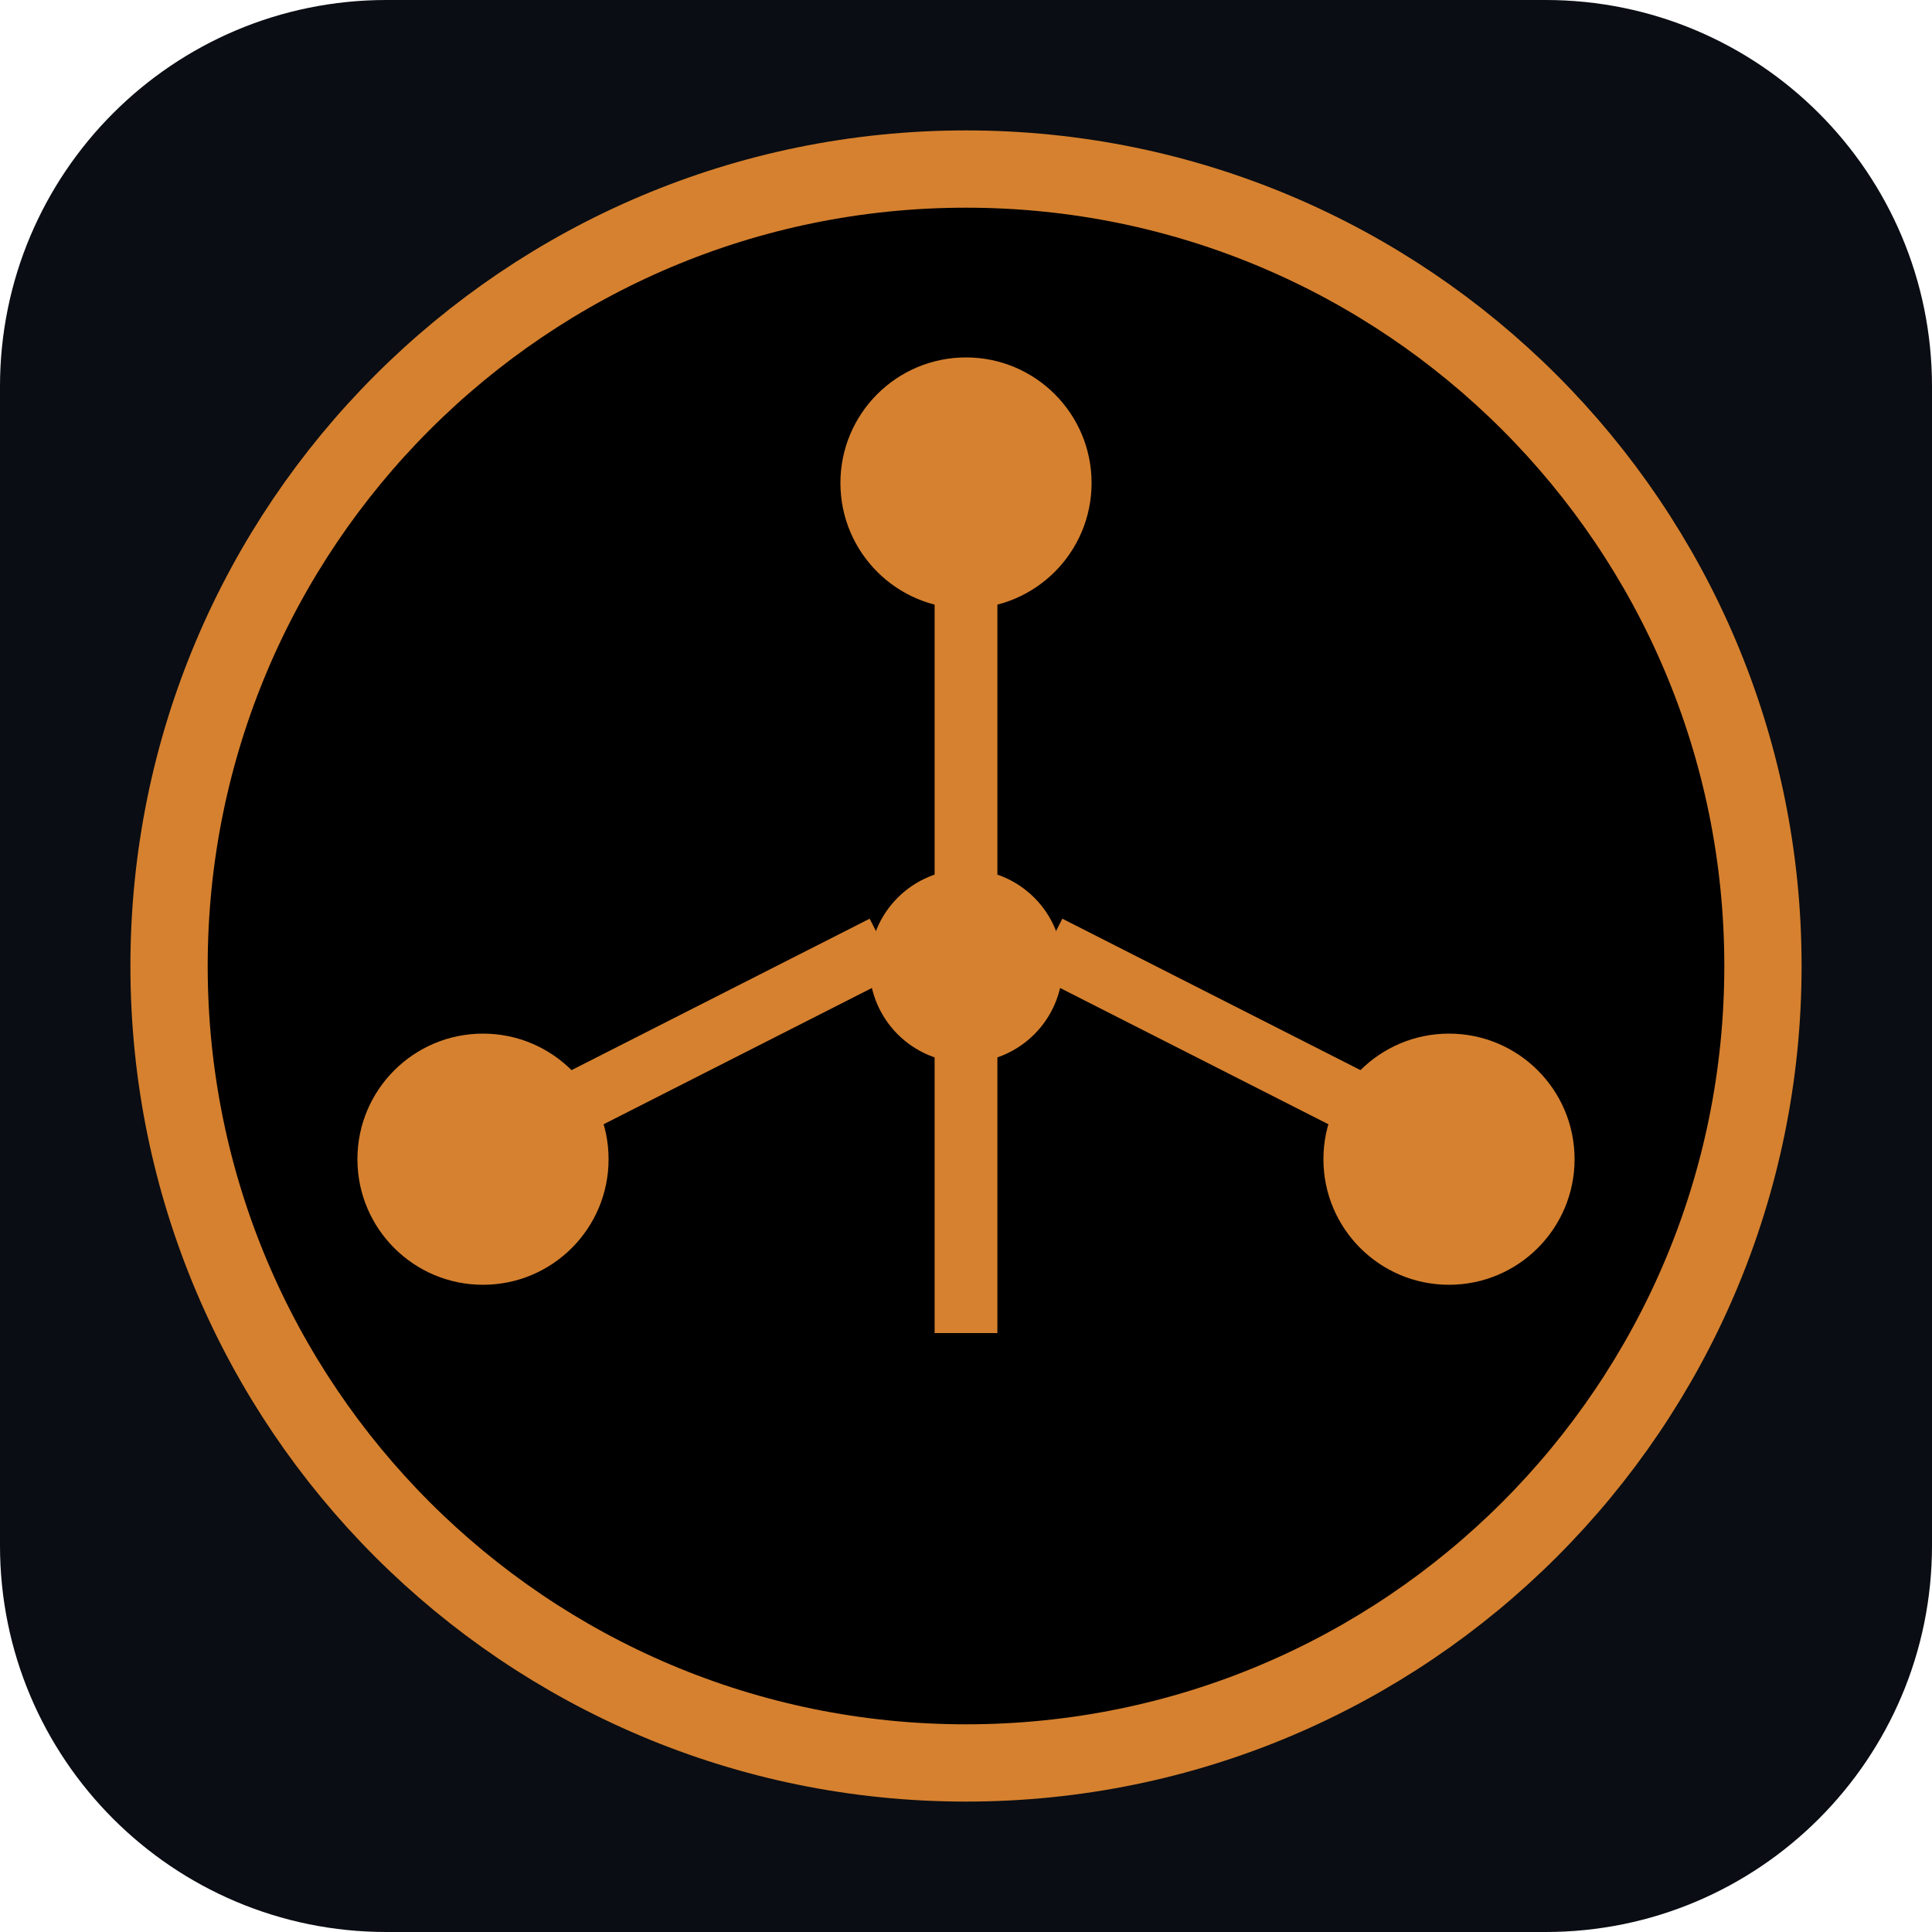
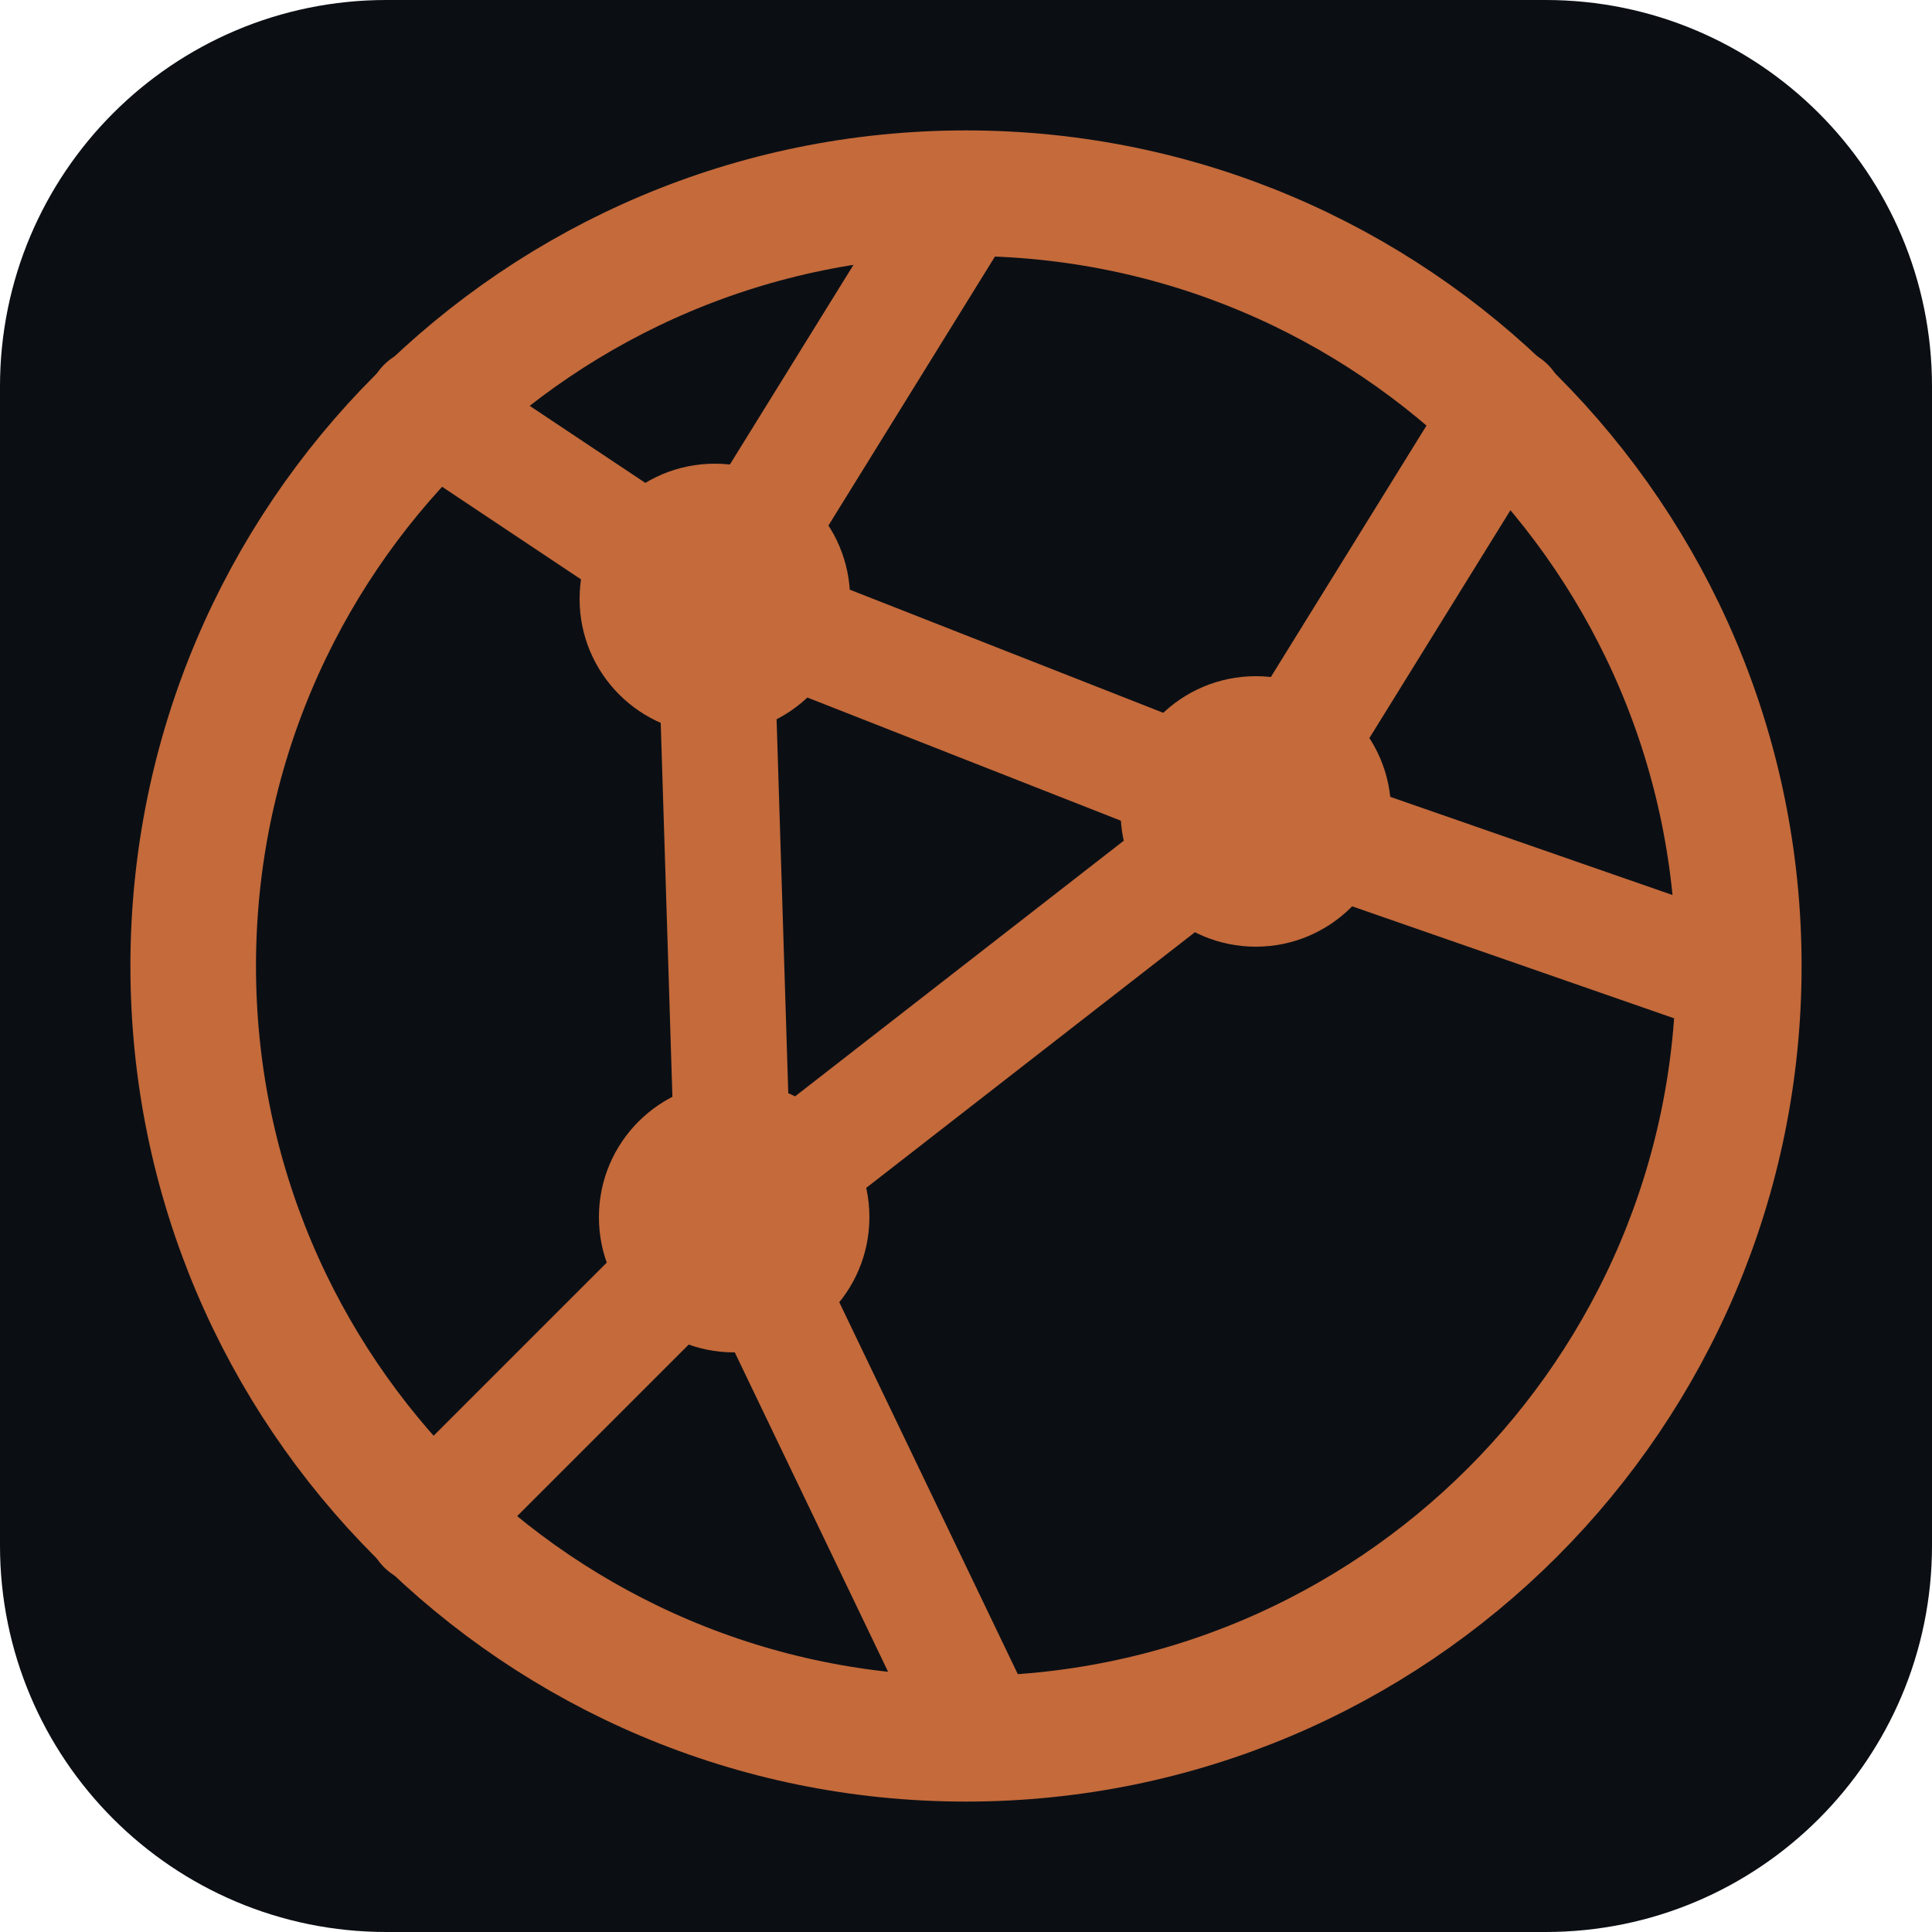
- <svg xmlns="http://www.w3.org/2000/svg" viewBox="0 0 40 40">
-   <rect width="40" height="40" rx="8" fill="#0a0d13" />
-   <circle cx="20" cy="20" r="16.5" stroke="#d6812f" stroke-width="1.6" />
-   <circle cx="20" cy="10" r="2.6" fill="#d6812f" />
-   <circle cx="10" cy="24" r="2.6" fill="#d6812f" />
-   <circle cx="30" cy="24" r="2.6" fill="#d6812f" />
-   <circle cx="20" cy="20" r="2" fill="#d6812f" />
-   <path d="M20 12.4V18.5M12 22.8L18.3 19.6M28 22.8L21.7 19.6M20 21.8V27.6" stroke="#d6812f" stroke-width="1.3" />
+ <svg xmlns="http://www.w3.org/2000/svg" viewBox="0 0 100 100">
+   <rect width="100" height="100" rx="20" fill="#0B0F14" />
+   <g stroke="#C46A3B" stroke-width="6" stroke-linecap="round" fill="none">
+     <circle cx="50" cy="50" r="40" stroke-width="6.5" />
+     <path d="M37 31 L65 42 M65 42 L38 63 M38 63 L37 31" />
+     <path d="M37 31 L22 21 M37 31 L50 10" />
+     <path d="M65 42 L78 21 M65 42 L88 50" />
+     <path d="M38 63 L22 79 M38 63 L50 88" />
+   </g>
+   <g fill="#C46A3B">
+     <circle cx="37" cy="31" r="7" />
+     <circle cx="65" cy="42" r="7" />
+     <circle cx="38" cy="63" r="7" />
+   </g>
</svg>
